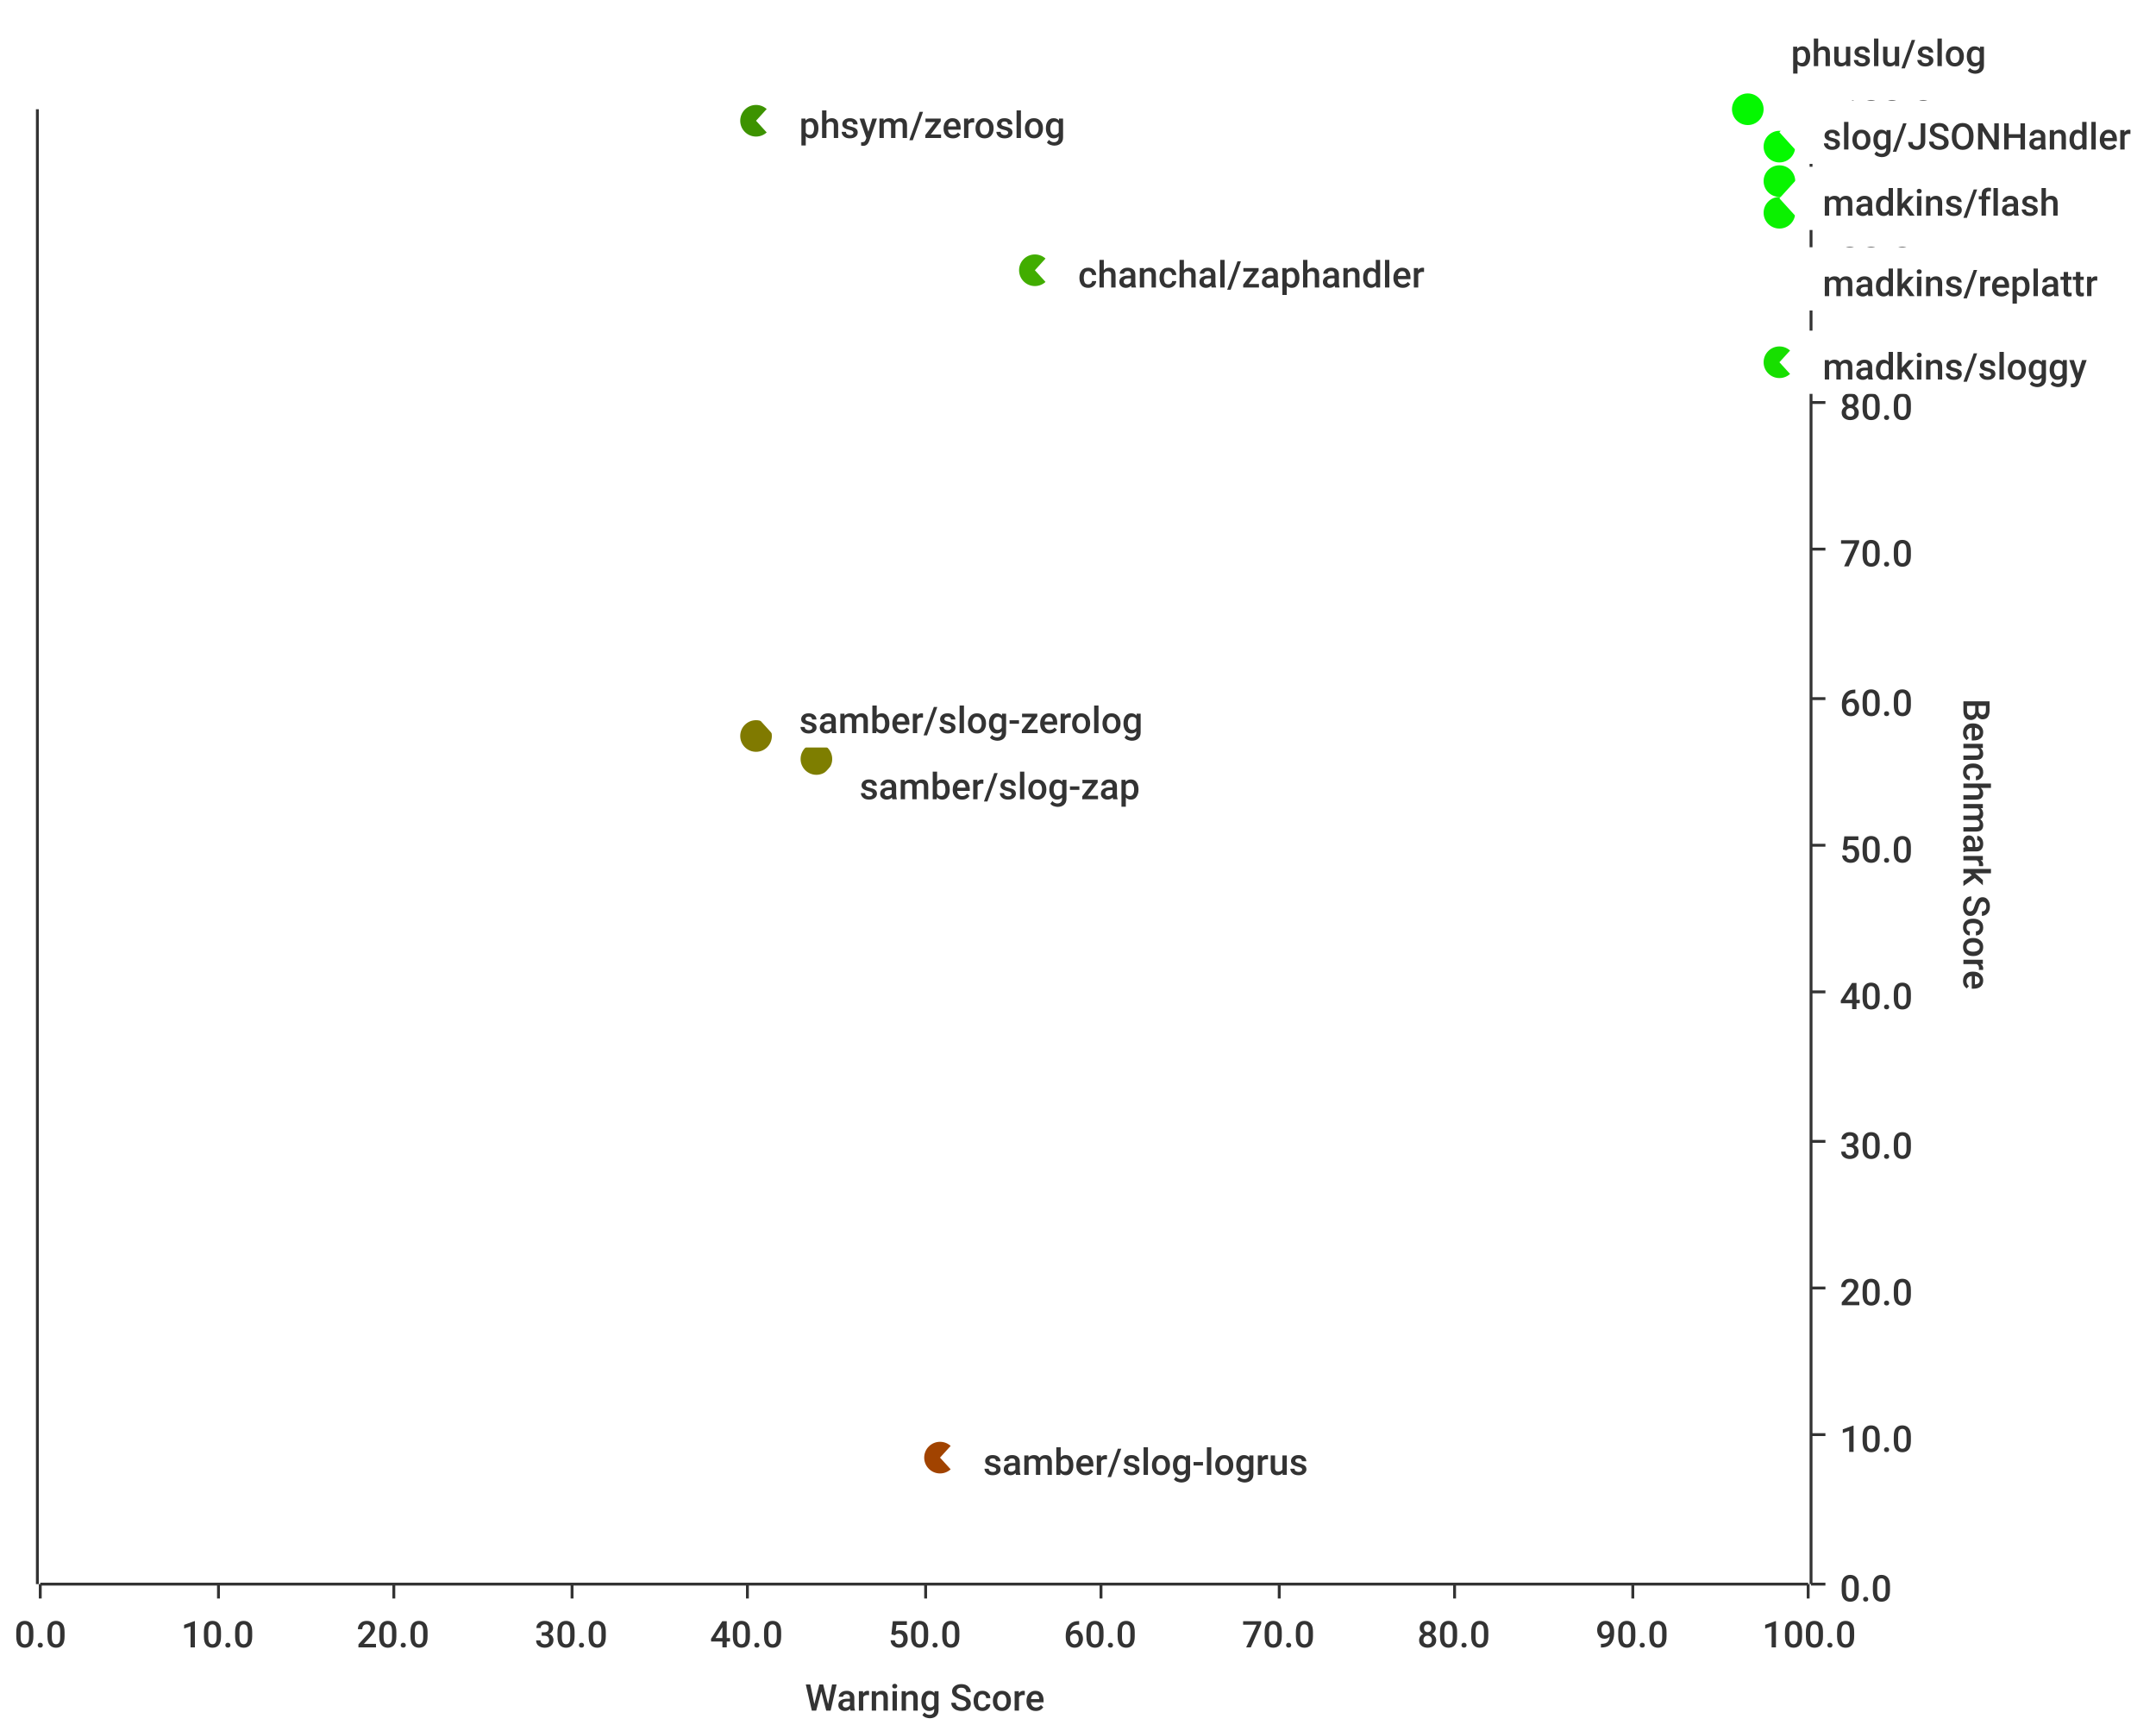
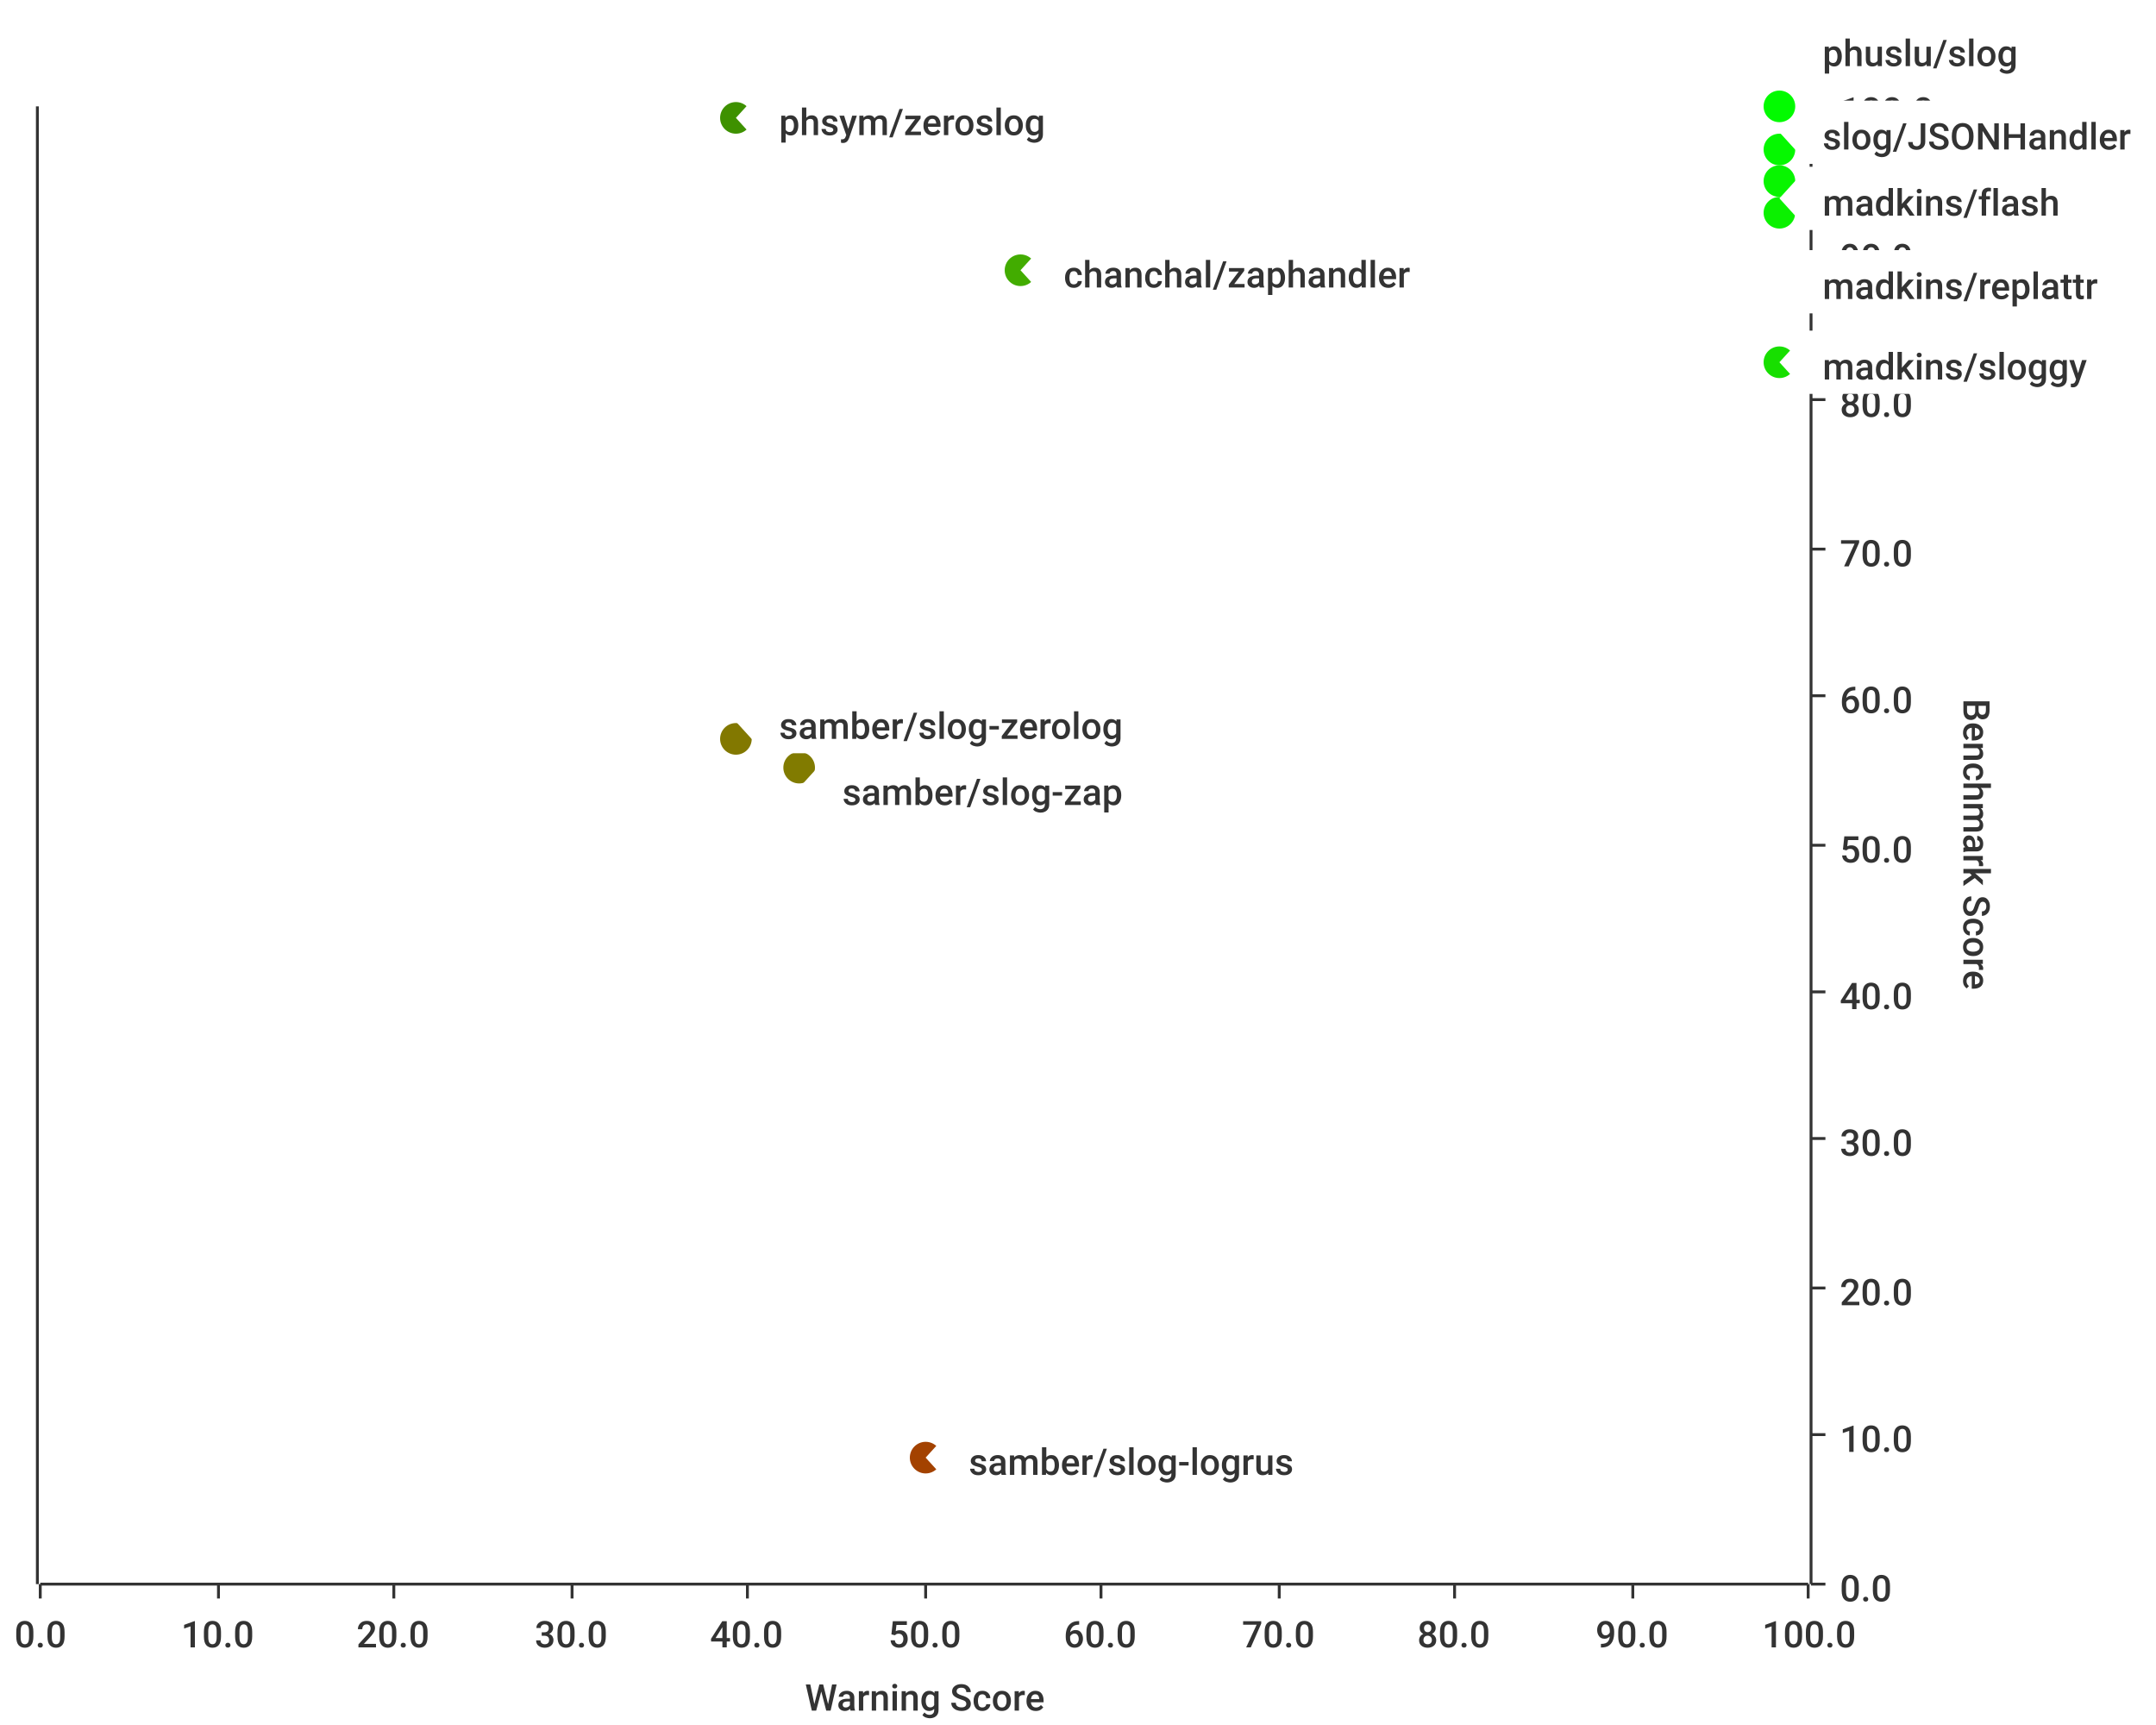
<svg xmlns="http://www.w3.org/2000/svg" width="750" height="600">\n<path d="M 0 0 L 750 0 L 750 600 L 0 600 L 0 0" style="stroke-width:0;stroke:rgba(255,255,255,1.0);fill:rgba(255,255,255,1.0)" />
-   <path d="M 14 38 L 629 38 L 629 551 L 14 551 L 14 38" style="stroke-width:0;stroke:rgba(255,255,255,1.0);fill:rgba(255,255,255,1.0)" />
+   <path d="M 14 37 L 629 37 L 629 551 L 14 551 L 14 37" style="stroke-width:0;stroke:rgba(255,255,255,1.0);fill:rgba(255,255,255,1.0)" />
  <path d="M 14 551 L 629 551" style="stroke-width:1;stroke:rgba(51,51,51,1.0);fill:none" />
  <path d="M 14 551 L 14 556" style="stroke-width:1;stroke:rgba(51,51,51,1.0);fill:none" />
  <text x="5" y="573" style="stroke-width:0;stroke:none;fill:rgba(51,51,51,1.0);font-size:12.8px;font-family:'Roboto Medium',sans-serif">0.0</text>
  <path d="M 76 551 L 76 556" style="stroke-width:1;stroke:rgba(51,51,51,1.0);fill:none" />
  <text x="63" y="573" style="stroke-width:0;stroke:none;fill:rgba(51,51,51,1.0);font-size:12.8px;font-family:'Roboto Medium',sans-serif">10.0</text>
  <path d="M 137 551 L 137 556" style="stroke-width:1;stroke:rgba(51,51,51,1.0);fill:none" />
  <text x="124" y="573" style="stroke-width:0;stroke:none;fill:rgba(51,51,51,1.0);font-size:12.8px;font-family:'Roboto Medium',sans-serif">20.0</text>
  <path d="M 199 551 L 199 556" style="stroke-width:1;stroke:rgba(51,51,51,1.0);fill:none" />
  <text x="186" y="573" style="stroke-width:0;stroke:none;fill:rgba(51,51,51,1.0);font-size:12.8px;font-family:'Roboto Medium',sans-serif">30.0</text>
  <path d="M 260 551 L 260 556" style="stroke-width:1;stroke:rgba(51,51,51,1.0);fill:none" />
  <text x="247" y="573" style="stroke-width:0;stroke:none;fill:rgba(51,51,51,1.0);font-size:12.8px;font-family:'Roboto Medium',sans-serif">40.0</text>
  <path d="M 322 551 L 322 556" style="stroke-width:1;stroke:rgba(51,51,51,1.0);fill:none" />
  <text x="309" y="573" style="stroke-width:0;stroke:none;fill:rgba(51,51,51,1.0);font-size:12.8px;font-family:'Roboto Medium',sans-serif">50.0</text>
  <path d="M 383 551 L 383 556" style="stroke-width:1;stroke:rgba(51,51,51,1.0);fill:none" />
  <text x="370" y="573" style="stroke-width:0;stroke:none;fill:rgba(51,51,51,1.0);font-size:12.8px;font-family:'Roboto Medium',sans-serif">60.0</text>
  <path d="M 445 551 L 445 556" style="stroke-width:1;stroke:rgba(51,51,51,1.0);fill:none" />
  <text x="432" y="573" style="stroke-width:0;stroke:none;fill:rgba(51,51,51,1.0);font-size:12.8px;font-family:'Roboto Medium',sans-serif">70.0</text>
  <path d="M 506 551 L 506 556" style="stroke-width:1;stroke:rgba(51,51,51,1.0);fill:none" />
  <text x="493" y="573" style="stroke-width:0;stroke:none;fill:rgba(51,51,51,1.0);font-size:12.8px;font-family:'Roboto Medium',sans-serif">80.0</text>
  <path d="M 568 551 L 568 556" style="stroke-width:1;stroke:rgba(51,51,51,1.0);fill:none" />
  <text x="555" y="573" style="stroke-width:0;stroke:none;fill:rgba(51,51,51,1.0);font-size:12.8px;font-family:'Roboto Medium',sans-serif">90.0</text>
  <path d="M 629 551 L 629 556" style="stroke-width:1;stroke:rgba(51,51,51,1.0);fill:none" />
  <text x="613" y="573" style="stroke-width:0;stroke:none;fill:rgba(51,51,51,1.0);font-size:12.8px;font-family:'Roboto Medium',sans-serif">100.0</text>
  <text x="280" y="595" style="stroke-width:0;stroke:none;fill:rgba(51,51,51,1.0);font-size:12.8px;font-family:'Roboto Medium',sans-serif">Warning Score</text>
-   <path d="M 76 551 L 76 38" style="stroke-width:0;stroke:none;fill:none" />
-   <path d="M 137 551 L 137 38" style="stroke-width:0;stroke:none;fill:none" />
-   <path d="M 199 551 L 199 38" style="stroke-width:0;stroke:none;fill:none" />
-   <path d="M 260 551 L 260 38" style="stroke-width:0;stroke:none;fill:none" />
-   <path d="M 322 551 L 322 38" style="stroke-width:0;stroke:none;fill:none" />
-   <path d="M 383 551 L 383 38" style="stroke-width:0;stroke:none;fill:none" />
-   <path d="M 445 551 L 445 38" style="stroke-width:0;stroke:none;fill:none" />
-   <path d="M 506 551 L 506 38" style="stroke-width:0;stroke:none;fill:none" />
-   <path d="M 568 551 L 568 38" style="stroke-width:0;stroke:none;fill:none" />
-   <path d="M 630 551 L 630 38" style="stroke-width:1;stroke:rgba(51,51,51,1.0);fill:none" />
+   <path d="M 76 551 L 76 37" style="stroke-width:0;stroke:none;fill:none" />
+   <path d="M 137 551 L 137 37" style="stroke-width:0;stroke:none;fill:none" />
+   <path d="M 199 551 L 199 37" style="stroke-width:0;stroke:none;fill:none" />
+   <path d="M 260 551 L 260 37" style="stroke-width:0;stroke:none;fill:none" />
+   <path d="M 322 551 L 322 37" style="stroke-width:0;stroke:none;fill:none" />
+   <path d="M 383 551 L 383 37" style="stroke-width:0;stroke:none;fill:none" />
+   <path d="M 445 551 L 445 37" style="stroke-width:0;stroke:none;fill:none" />
+   <path d="M 506 551 L 506 37" style="stroke-width:0;stroke:none;fill:none" />
+   <path d="M 568 551 L 568 37" style="stroke-width:0;stroke:none;fill:none" />
+   <path d="M 630 551 L 630 37" style="stroke-width:1;stroke:rgba(51,51,51,1.0);fill:none" />
  <path d="M 630 551 L 635 551" style="stroke-width:1;stroke:rgba(51,51,51,1.0);fill:none" />
  <text x="640" y="557" style="stroke-width:0;stroke:none;fill:rgba(51,51,51,1.0);font-size:12.8px;font-family:'Roboto Medium',sans-serif">0.0</text>
  <path d="M 630 499 L 635 499" style="stroke-width:1;stroke:rgba(51,51,51,1.0);fill:none" />
  <text x="640" y="505" style="stroke-width:0;stroke:none;fill:rgba(51,51,51,1.0);font-size:12.8px;font-family:'Roboto Medium',sans-serif">10.0</text>
  <path d="M 630 448 L 635 448" style="stroke-width:1;stroke:rgba(51,51,51,1.0);fill:none" />
  <text x="640" y="454" style="stroke-width:0;stroke:none;fill:rgba(51,51,51,1.0);font-size:12.8px;font-family:'Roboto Medium',sans-serif">20.0</text>
-   <path d="M 630 397 L 635 397" style="stroke-width:1;stroke:rgba(51,51,51,1.0);fill:none" />
-   <text x="640" y="403" style="stroke-width:0;stroke:none;fill:rgba(51,51,51,1.0);font-size:12.8px;font-family:'Roboto Medium',sans-serif">30.0</text>
+   <path d="M 630 396 L 635 396" style="stroke-width:1;stroke:rgba(51,51,51,1.0);fill:none" />
+   <text x="640" y="402" style="stroke-width:0;stroke:none;fill:rgba(51,51,51,1.0);font-size:12.8px;font-family:'Roboto Medium',sans-serif">30.0</text>
  <path d="M 630 345 L 635 345" style="stroke-width:1;stroke:rgba(51,51,51,1.0);fill:none" />
  <text x="640" y="351" style="stroke-width:0;stroke:none;fill:rgba(51,51,51,1.0);font-size:12.8px;font-family:'Roboto Medium',sans-serif">40.0</text>
  <path d="M 630 294 L 635 294" style="stroke-width:1;stroke:rgba(51,51,51,1.0);fill:none" />
  <text x="640" y="300" style="stroke-width:0;stroke:none;fill:rgba(51,51,51,1.0);font-size:12.8px;font-family:'Roboto Medium',sans-serif">50.0</text>
-   <path d="M 630 243 L 635 243" style="stroke-width:1;stroke:rgba(51,51,51,1.0);fill:none" />
-   <text x="640" y="249" style="stroke-width:0;stroke:none;fill:rgba(51,51,51,1.0);font-size:12.8px;font-family:'Roboto Medium',sans-serif">60.0</text>
+   <path d="M 630 242 L 635 242" style="stroke-width:1;stroke:rgba(51,51,51,1.0);fill:none" />
+   <text x="640" y="248" style="stroke-width:0;stroke:none;fill:rgba(51,51,51,1.0);font-size:12.8px;font-family:'Roboto Medium',sans-serif">60.0</text>
  <path d="M 630 191 L 635 191" style="stroke-width:1;stroke:rgba(51,51,51,1.0);fill:none" />
  <text x="640" y="197" style="stroke-width:0;stroke:none;fill:rgba(51,51,51,1.0);font-size:12.8px;font-family:'Roboto Medium',sans-serif">70.0</text>
-   <path d="M 630 140 L 635 140" style="stroke-width:1;stroke:rgba(51,51,51,1.0);fill:none" />
-   <text x="640" y="146" style="stroke-width:0;stroke:none;fill:rgba(51,51,51,1.0);font-size:12.8px;font-family:'Roboto Medium',sans-serif">80.0</text>
-   <path d="M 630 89 L 635 89" style="stroke-width:1;stroke:rgba(51,51,51,1.0);fill:none" />
-   <text x="640" y="95" style="stroke-width:0;stroke:none;fill:rgba(51,51,51,1.0);font-size:12.8px;font-family:'Roboto Medium',sans-serif">90.0</text>
-   <path d="M 630 38 L 635 38" style="stroke-width:1;stroke:rgba(51,51,51,1.0);fill:none" />
-   <text x="640" y="44" style="stroke-width:0;stroke:none;fill:rgba(51,51,51,1.0);font-size:12.8px;font-family:'Roboto Medium',sans-serif">100.0</text>
+   <path d="M 630 139 L 635 139" style="stroke-width:1;stroke:rgba(51,51,51,1.0);fill:none" />
+   <text x="640" y="145" style="stroke-width:0;stroke:none;fill:rgba(51,51,51,1.0);font-size:12.8px;font-family:'Roboto Medium',sans-serif">80.0</text>
+   <path d="M 630 88 L 635 88" style="stroke-width:1;stroke:rgba(51,51,51,1.0);fill:none" />
+   <text x="640" y="94" style="stroke-width:0;stroke:none;fill:rgba(51,51,51,1.0);font-size:12.8px;font-family:'Roboto Medium',sans-serif">90.0</text>
+   <path d="M 630 37 L 635 37" style="stroke-width:1;stroke:rgba(51,51,51,1.0);fill:none" />
+   <text x="640" y="43" style="stroke-width:0;stroke:none;fill:rgba(51,51,51,1.0);font-size:12.8px;font-family:'Roboto Medium',sans-serif">100.0</text>
  <text x="683" y="243" style="stroke-width:0;stroke:none;fill:rgba(51,51,51,1.0);font-size:12.8px;font-family:'Roboto Medium',sans-serif" transform="rotate(90.00,683,243)">Benchmark Score</text>
  <path d="M 14 551 L 629 551" style="stroke-width:0;stroke:none;fill:none" />
  <path d="M 14 499 L 629 499" style="stroke-width:0;stroke:none;fill:none" />
  <path d="M 14 448 L 629 448" style="stroke-width:0;stroke:none;fill:none" />
-   <path d="M 14 397 L 629 397" style="stroke-width:0;stroke:none;fill:none" />
+   <path d="M 14 396 L 629 396" style="stroke-width:0;stroke:none;fill:none" />
  <path d="M 14 345 L 629 345" style="stroke-width:0;stroke:none;fill:none" />
  <path d="M 14 294 L 629 294" style="stroke-width:0;stroke:none;fill:none" />
-   <path d="M 14 243 L 629 243" style="stroke-width:0;stroke:none;fill:none" />
+   <path d="M 14 242 L 629 242" style="stroke-width:0;stroke:none;fill:none" />
  <path d="M 14 191 L 629 191" style="stroke-width:0;stroke:none;fill:none" />
-   <path d="M 14 140 L 629 140" style="stroke-width:0;stroke:none;fill:none" />
-   <path d="M 14 89 L 629 89" style="stroke-width:0;stroke:none;fill:none" />
-   <path d="M 13 551 L 13 38" style="stroke-width:1;stroke:rgba(51,51,51,1.0);fill:none" />
+   <path d="M 14 139 L 629 139" style="stroke-width:0;stroke:none;fill:none" />
+   <path d="M 14 88 L 629 88" style="stroke-width:0;stroke:none;fill:none" />
+   <path d="M 13 551 L 13 37" style="stroke-width:1;stroke:rgba(51,51,51,1.0);fill:none" />
  <path d="M 13 -9223372036854775257 L 8 -9223372036854775257" style="stroke-width:1;stroke:rgba(51,51,51,1.0);fill:none" />
  <text x="-23" y="-9223372036854775251" style="stroke-width:0;stroke:none;fill:rgba(51,51,51,1.0);font-size:12.8px;font-family:'Roboto Medium',sans-serif">0.00</text>
  <path d="M 13 -9223372036854775257 L 8 -9223372036854775257" style="stroke-width:1;stroke:rgba(51,51,51,1.0);fill:none" />
  <text x="-23" y="-9223372036854775251" style="stroke-width:0;stroke:none;fill:rgba(51,51,51,1.0);font-size:12.8px;font-family:'Roboto Medium',sans-serif">0.00</text>
  <path d="M 13 -9223372036854775257 L 8 -9223372036854775257" style="stroke-width:1;stroke:rgba(51,51,51,1.0);fill:none" />
  <text x="-23" y="-9223372036854775251" style="stroke-width:0;stroke:none;fill:rgba(51,51,51,1.0);font-size:12.8px;font-family:'Roboto Medium',sans-serif">0.00</text>
  <path d="M 13 -9223372036854775257 L 8 -9223372036854775257" style="stroke-width:1;stroke:rgba(51,51,51,1.0);fill:none" />
  <text x="-23" y="-9223372036854775251" style="stroke-width:0;stroke:none;fill:rgba(51,51,51,1.0);font-size:12.8px;font-family:'Roboto Medium',sans-serif">0.00</text>
  <path d="M 13 -9223372036854775257 L 8 -9223372036854775257" style="stroke-width:1;stroke:rgba(51,51,51,1.0);fill:none" />
  <text x="-23" y="-9223372036854775251" style="stroke-width:0;stroke:none;fill:rgba(51,51,51,1.0);font-size:12.8px;font-family:'Roboto Medium',sans-serif">0.00</text>
  <path d="M 13 -9223372036854775257 L 8 -9223372036854775257" style="stroke-width:1;stroke:rgba(51,51,51,1.0);fill:none" />
  <text x="-23" y="-9223372036854775251" style="stroke-width:0;stroke:none;fill:rgba(51,51,51,1.0);font-size:12.8px;font-family:'Roboto Medium',sans-serif">0.00</text>
  <path d="M 13 -9223372036854775257 L 8 -9223372036854775257" style="stroke-width:1;stroke:rgba(51,51,51,1.0);fill:none" />
  <text x="-23" y="-9223372036854775251" style="stroke-width:0;stroke:none;fill:rgba(51,51,51,1.0);font-size:12.8px;font-family:'Roboto Medium',sans-serif">0.00</text>
  <path d="M 13 -9223372036854775257 L 8 -9223372036854775257" style="stroke-width:1;stroke:rgba(51,51,51,1.0);fill:none" />
  <text x="-23" y="-9223372036854775251" style="stroke-width:0;stroke:none;fill:rgba(51,51,51,1.0);font-size:12.8px;font-family:'Roboto Medium',sans-serif">0.00</text>
  <path d="M 13 -9223372036854775257 L 8 -9223372036854775257" style="stroke-width:1;stroke:rgba(51,51,51,1.0);fill:none" />
  <text x="-23" y="-9223372036854775251" style="stroke-width:0;stroke:none;fill:rgba(51,51,51,1.0);font-size:12.8px;font-family:'Roboto Medium',sans-serif">0.00</text>
  <path d="M 13 -9223372036854775257 L 8 -9223372036854775257" style="stroke-width:1;stroke:rgba(51,51,51,1.0);fill:none" />
  <text x="-23" y="-9223372036854775251" style="stroke-width:0;stroke:none;fill:rgba(51,51,51,1.0);font-size:12.8px;font-family:'Roboto Medium',sans-serif">0.00</text>
  <path d="M 13 -9223372036854775257 L 8 -9223372036854775257" style="stroke-width:1;stroke:rgba(51,51,51,1.0);fill:none" />
  <text x="-23" y="-9223372036854775251" style="stroke-width:0;stroke:none;fill:rgba(51,51,51,1.0);font-size:12.8px;font-family:'Roboto Medium',sans-serif">0.00</text>
  <path d="M 13 -9223372036854775257 L 8 -9223372036854775257" style="stroke-width:1;stroke:rgba(51,51,51,1.0);fill:none" />
  <text x="-23" y="-9223372036854775251" style="stroke-width:0;stroke:none;fill:rgba(51,51,51,1.0);font-size:12.8px;font-family:'Roboto Medium',sans-serif">0.00</text>
  <path d="M 13 -9223372036854775257 L 8 -9223372036854775257" style="stroke-width:1;stroke:rgba(51,51,51,1.0);fill:none" />
  <text x="-23" y="-9223372036854775251" style="stroke-width:0;stroke:none;fill:rgba(51,51,51,1.0);font-size:12.8px;font-family:'Roboto Medium',sans-serif">0.00</text>
  <path d="M 13 -9223372036854775257 L 8 -9223372036854775257" style="stroke-width:1;stroke:rgba(51,51,51,1.0);fill:none" />
  <text x="-23" y="-9223372036854775251" style="stroke-width:0;stroke:none;fill:rgba(51,51,51,1.0);font-size:12.8px;font-family:'Roboto Medium',sans-serif">0.00</text>
  <path d="M 13 -9223372036854775257 L 8 -9223372036854775257" style="stroke-width:1;stroke:rgba(51,51,51,1.0);fill:none" />
  <text x="-23" y="-9223372036854775251" style="stroke-width:0;stroke:none;fill:rgba(51,51,51,1.0);font-size:12.8px;font-family:'Roboto Medium',sans-serif">0.00</text>
  <path d="M 14 -9223372036854775257 L 629 -9223372036854775257" style="stroke-width:0;stroke:none;fill:none" />
  <path d="M 14 -9223372036854775257 L 629 -9223372036854775257" style="stroke-width:0;stroke:none;fill:none" />
  <path d="M 14 -9223372036854775257 L 629 -9223372036854775257" style="stroke-width:0;stroke:none;fill:none" />
  <path d="M 14 -9223372036854775257 L 629 -9223372036854775257" style="stroke-width:0;stroke:none;fill:none" />
  <path d="M 14 -9223372036854775257 L 629 -9223372036854775257" style="stroke-width:0;stroke:none;fill:none" />
  <path d="M 14 -9223372036854775257 L 629 -9223372036854775257" style="stroke-width:0;stroke:none;fill:none" />
  <path d="M 14 -9223372036854775257 L 629 -9223372036854775257" style="stroke-width:0;stroke:none;fill:none" />
  <path d="M 14 -9223372036854775257 L 629 -9223372036854775257" style="stroke-width:0;stroke:none;fill:none" />
  <path d="M 14 -9223372036854775257 L 629 -9223372036854775257" style="stroke-width:0;stroke:none;fill:none" />
  <path d="M 14 -9223372036854775257 L 629 -9223372036854775257" style="stroke-width:0;stroke:none;fill:none" />
  <path d="M 14 -9223372036854775257 L 629 -9223372036854775257" style="stroke-width:0;stroke:none;fill:none" />
  <path d="M 14 -9223372036854775257 L 629 -9223372036854775257" style="stroke-width:0;stroke:none;fill:none" />
  <path d="M 14 -9223372036854775257 L 629 -9223372036854775257" style="stroke-width:0;stroke:none;fill:none" />
  <path d="M 14 -9223372036854775257 L 629 -9223372036854775257" style="stroke-width:0;stroke:none;fill:none" />
-   <circle cx="263" cy="256" r="5" style="stroke-width:1;stroke:rgba(128,122,0,1.0);fill:rgba(128,122,0,1.0)" />
-   <path d="" style="stroke-width:1;stroke:rgba(128,122,0,1.0);fill:rgba(128,122,0,1.0)" />
-   <circle cx="619" cy="51" r="5" style="stroke-width:1;stroke:rgba(5,249,0,1.0);fill:rgba(5,249,0,1.0)" />
-   <path d="" style="stroke-width:1;stroke:rgba(5,249,0,1.0);fill:rgba(5,249,0,1.0)" />
-   <circle cx="619" cy="63" r="5" style="stroke-width:1;stroke:rgba(8,245,0,1.0);fill:rgba(8,245,0,1.0)" />
-   <path d="" style="stroke-width:1;stroke:rgba(8,245,0,1.0);fill:rgba(8,245,0,1.0)" />
-   <circle cx="263" cy="42" r="5" style="stroke-width:1;stroke:rgba(61,147,0,1.0);fill:rgba(61,147,0,1.0)" />
-   <path d="" style="stroke-width:1;stroke:rgba(61,147,0,1.0);fill:rgba(61,147,0,1.0)" />
-   <circle cx="284" cy="264" r="5" style="stroke-width:1;stroke:rgba(126,126,0,1.0);fill:rgba(126,126,0,1.0)" />
-   <path d="" style="stroke-width:1;stroke:rgba(126,126,0,1.0);fill:rgba(126,126,0,1.0)" />
-   <circle cx="608" cy="38" r="5" style="stroke-width:1;stroke:rgba(4,248,0,1.0);fill:rgba(4,248,0,1.0)" />
-   <path d="" style="stroke-width:1;stroke:rgba(4,248,0,1.0);fill:rgba(4,248,0,1.0)" />
-   <circle cx="327" cy="507" r="5" style="stroke-width:1;stroke:rgba(161,67,0,1.0);fill:rgba(161,67,0,1.0)" />
-   <path d="" style="stroke-width:1;stroke:rgba(161,67,0,1.0);fill:rgba(161,67,0,1.0)" />
-   <circle cx="360" cy="94" r="5" style="stroke-width:1;stroke:rgba(65,173,0,1.0);fill:rgba(65,173,0,1.0)" />
-   <path d="" style="stroke-width:1;stroke:rgba(65,173,0,1.0);fill:rgba(65,173,0,1.0)" />
  <circle cx="619" cy="74" r="5" style="stroke-width:1;stroke:rgba(11,241,0,1.0);fill:rgba(11,241,0,1.0)" />
  <path d="" style="stroke-width:1;stroke:rgba(11,241,0,1.0);fill:rgba(11,241,0,1.0)" />
  <circle cx="619" cy="126" r="5" style="stroke-width:1;stroke:rgba(23,223,0,1.0);fill:rgba(23,223,0,1.0)" />
  <path d="" style="stroke-width:1;stroke:rgba(23,223,0,1.0);fill:rgba(23,223,0,1.0)" />
-   <path d="M 263 249 L 273 238 L 403 238 L 403 260 L 273 260 L 263 249 Z" style="stroke-width:-1;stroke:rgba(0,217,101,1.0);fill:rgba(255,255,255,1.0)" />
-   <text x="278" y="255" style="stroke-width:0;stroke:none;fill:rgba(51,51,51,1.0);font-size:12.8px;font-family:'Roboto Medium',sans-serif">samber/slog-zerolog</text>
+   <circle cx="256" cy="41" r="5" style="stroke-width:1;stroke:rgba(62,145,0,1.0);fill:rgba(62,145,0,1.0)" />
+   <path d="" style="stroke-width:1;stroke:rgba(62,145,0,1.0);fill:rgba(62,145,0,1.0)" />
+   <circle cx="278" cy="267" r="5" style="stroke-width:1;stroke:rgba(129,123,0,1.0);fill:rgba(129,123,0,1.0)" />
+   <path d="" style="stroke-width:1;stroke:rgba(129,123,0,1.0);fill:rgba(129,123,0,1.0)" />
+   <circle cx="355" cy="94" r="5" style="stroke-width:1;stroke:rgba(66,172,0,1.0);fill:rgba(66,172,0,1.0)" />
+   <path d="" style="stroke-width:1;stroke:rgba(66,172,0,1.0);fill:rgba(66,172,0,1.0)" />
+   <circle cx="619" cy="63" r="5" style="stroke-width:1;stroke:rgba(8,245,0,1.0);fill:rgba(8,245,0,1.0)" />
+   <path d="" style="stroke-width:1;stroke:rgba(8,245,0,1.0);fill:rgba(8,245,0,1.0)" />
+   <circle cx="256" cy="257" r="5" style="stroke-width:1;stroke:rgba(130,120,0,1.0);fill:rgba(130,120,0,1.0)" />
+   <path d="" style="stroke-width:1;stroke:rgba(130,120,0,1.0);fill:rgba(130,120,0,1.0)" />
+   <circle cx="619" cy="52" r="5" style="stroke-width:1;stroke:rgba(5,248,0,1.0);fill:rgba(5,248,0,1.0)" />
+   <path d="" style="stroke-width:1;stroke:rgba(5,248,0,1.0);fill:rgba(5,248,0,1.0)" />
+   <circle cx="619" cy="37" r="5" style="stroke-width:1;stroke:rgba(2,251,0,1.0);fill:rgba(2,251,0,1.0)" />
+   <path d="" style="stroke-width:1;stroke:rgba(2,251,0,1.0);fill:rgba(2,251,0,1.0)" />
+   <circle cx="322" cy="507" r="5" style="stroke-width:1;stroke:rgba(163,66,0,1.0);fill:rgba(163,66,0,1.0)" />
+   <path d="" style="stroke-width:1;stroke:rgba(163,66,0,1.0);fill:rgba(163,66,0,1.0)" />
+   <path d="M 619 98 L 629 87 L 735 87 L 735 109 L 629 109 L 619 98 Z" style="stroke-width:-1;stroke:rgba(0,217,101,1.0);fill:rgba(255,255,255,1.0)" />
+   <text x="634" y="104" style="stroke-width:0;stroke:none;fill:rgba(51,51,51,1.0);font-size:12.8px;font-family:'Roboto Medium',sans-serif">madkins/replattr</text>
+   <path d="M 619 126 L 629 115 L 731 115 L 731 137 L 629 137 L 619 126 Z" style="stroke-width:-1;stroke:rgba(0,217,101,1.0);fill:rgba(255,255,255,1.0)" />
+   <text x="634" y="132" style="stroke-width:0;stroke:none;fill:rgba(51,51,51,1.0);font-size:12.8px;font-family:'Roboto Medium',sans-serif">madkins/sloggy</text>
+   <path d="M 256 41 L 266 30 L 369 30 L 369 52 L 266 52 L 256 41 Z" style="stroke-width:-1;stroke:rgba(0,217,101,1.0);fill:rgba(255,255,255,1.0)" />
+   <text x="271" y="47" style="stroke-width:0;stroke:none;fill:rgba(51,51,51,1.0);font-size:12.8px;font-family:'Roboto Medium',sans-serif">phsym/zeroslog</text>
+   <path d="M 278 274 L 288 263 L 396 263 L 396 285 L 288 285 L 278 274 Z" style="stroke-width:-1;stroke:rgba(0,217,101,1.0);fill:rgba(255,255,255,1.0)" />
+   <text x="293" y="280" style="stroke-width:0;stroke:none;fill:rgba(51,51,51,1.0);font-size:12.8px;font-family:'Roboto Medium',sans-serif">samber/slog-zap</text>
+   <path d="M 355 94 L 365 83 L 496 83 L 496 105 L 365 105 L 355 94 Z" style="stroke-width:-1;stroke:rgba(0,217,101,1.0);fill:rgba(255,255,255,1.0)" />
+   <text x="370" y="100" style="stroke-width:0;stroke:none;fill:rgba(51,51,51,1.0);font-size:12.8px;font-family:'Roboto Medium',sans-serif">chanchal/zaphandler</text>
+   <path d="M 619 69 L 629 58 L 722 58 L 722 80 L 629 80 L 619 69 Z" style="stroke-width:-1;stroke:rgba(0,217,101,1.0);fill:rgba(255,255,255,1.0)" />
+   <text x="634" y="75" style="stroke-width:0;stroke:none;fill:rgba(51,51,51,1.0);font-size:12.8px;font-family:'Roboto Medium',sans-serif">madkins/flash</text>
+   <path d="M 256 251 L 266 240 L 396 240 L 396 262 L 266 262 L 256 251 Z" style="stroke-width:-1;stroke:rgba(0,217,101,1.0);fill:rgba(255,255,255,1.0)" />
+   <text x="271" y="257" style="stroke-width:0;stroke:none;fill:rgba(51,51,51,1.0);font-size:12.8px;font-family:'Roboto Medium',sans-serif">samber/slog-zerolog</text>
  <path d="M 619 46 L 629 35 L 747 35 L 747 57 L 629 57 L 619 46 Z" style="stroke-width:-1;stroke:rgba(0,217,101,1.0);fill:rgba(255,255,255,1.0)" />
  <text x="634" y="52" style="stroke-width:0;stroke:none;fill:rgba(51,51,51,1.0);font-size:12.8px;font-family:'Roboto Medium',sans-serif">slog/JSONHandler</text>
-   <path d="M 619 69 L 629 58 L 722 58 L 722 80 L 629 80 L 619 69 Z" style="stroke-width:-1;stroke:rgba(0,217,101,1.0);fill:rgba(255,255,255,1.0)" />
-   <text x="634" y="75" style="stroke-width:0;stroke:none;fill:rgba(51,51,51,1.0);font-size:12.8px;font-family:'Roboto Medium',sans-serif">madkins/flash</text>
-   <path d="M 263 42 L 273 31 L 376 31 L 376 53 L 273 53 L 263 42 Z" style="stroke-width:-1;stroke:rgba(0,217,101,1.0);fill:rgba(255,255,255,1.0)" />
-   <text x="278" y="48" style="stroke-width:0;stroke:none;fill:rgba(51,51,51,1.0);font-size:12.8px;font-family:'Roboto Medium',sans-serif">phsym/zeroslog</text>
-   <path d="M 284 272 L 294 261 L 402 261 L 402 283 L 294 283 L 284 272 Z" style="stroke-width:-1;stroke:rgba(0,217,101,1.0);fill:rgba(255,255,255,1.0)" />
-   <text x="299" y="278" style="stroke-width:0;stroke:none;fill:rgba(51,51,51,1.0);font-size:12.8px;font-family:'Roboto Medium',sans-serif">samber/slog-zap</text>
-   <path d="M 608 17 L 618 6 L 696 6 L 696 28 L 618 28 L 608 17 Z" style="stroke-width:-1;stroke:rgba(0,217,101,1.0);fill:rgba(255,255,255,1.0)" />
-   <text x="623" y="23" style="stroke-width:0;stroke:none;fill:rgba(51,51,51,1.0);font-size:12.8px;font-family:'Roboto Medium',sans-serif">phuslu/slog</text>
-   <path d="M 327 507 L 337 496 L 460 496 L 460 518 L 337 518 L 327 507 Z" style="stroke-width:-1;stroke:rgba(0,217,101,1.0);fill:rgba(255,255,255,1.0)" />
-   <text x="342" y="513" style="stroke-width:0;stroke:none;fill:rgba(51,51,51,1.0);font-size:12.8px;font-family:'Roboto Medium',sans-serif">samber/slog-logrus</text>
-   <path d="M 360 94 L 370 83 L 501 83 L 501 105 L 370 105 L 360 94 Z" style="stroke-width:-1;stroke:rgba(0,217,101,1.0);fill:rgba(255,255,255,1.0)" />
-   <text x="375" y="100" style="stroke-width:0;stroke:none;fill:rgba(51,51,51,1.0);font-size:12.8px;font-family:'Roboto Medium',sans-serif">chanchal/zaphandler</text>
-   <path d="M 619 97 L 629 86 L 735 86 L 735 108 L 629 108 L 619 97 Z" style="stroke-width:-1;stroke:rgba(0,217,101,1.0);fill:rgba(255,255,255,1.0)" />
-   <text x="634" y="103" style="stroke-width:0;stroke:none;fill:rgba(51,51,51,1.0);font-size:12.8px;font-family:'Roboto Medium',sans-serif">madkins/replattr</text>
-   <path d="M 619 126 L 629 115 L 731 115 L 731 137 L 629 137 L 619 126 Z" style="stroke-width:-1;stroke:rgba(0,217,101,1.0);fill:rgba(255,255,255,1.0)" />
-   <text x="634" y="132" style="stroke-width:0;stroke:none;fill:rgba(51,51,51,1.0);font-size:12.8px;font-family:'Roboto Medium',sans-serif">madkins/sloggy</text>
+   <path d="M 619 17 L 629 6 L 707 6 L 707 28 L 629 28 L 619 17 Z" style="stroke-width:-1;stroke:rgba(0,217,101,1.0);fill:rgba(255,255,255,1.0)" />
+   <text x="634" y="23" style="stroke-width:0;stroke:none;fill:rgba(51,51,51,1.0);font-size:12.8px;font-family:'Roboto Medium',sans-serif">phuslu/slog</text>
+   <path d="M 322 507 L 332 496 L 455 496 L 455 518 L 332 518 L 322 507 Z" style="stroke-width:-1;stroke:rgba(0,217,101,1.0);fill:rgba(255,255,255,1.0)" />
+   <text x="337" y="513" style="stroke-width:0;stroke:none;fill:rgba(51,51,51,1.0);font-size:12.8px;font-family:'Roboto Medium',sans-serif">samber/slog-logrus</text>
</svg>
